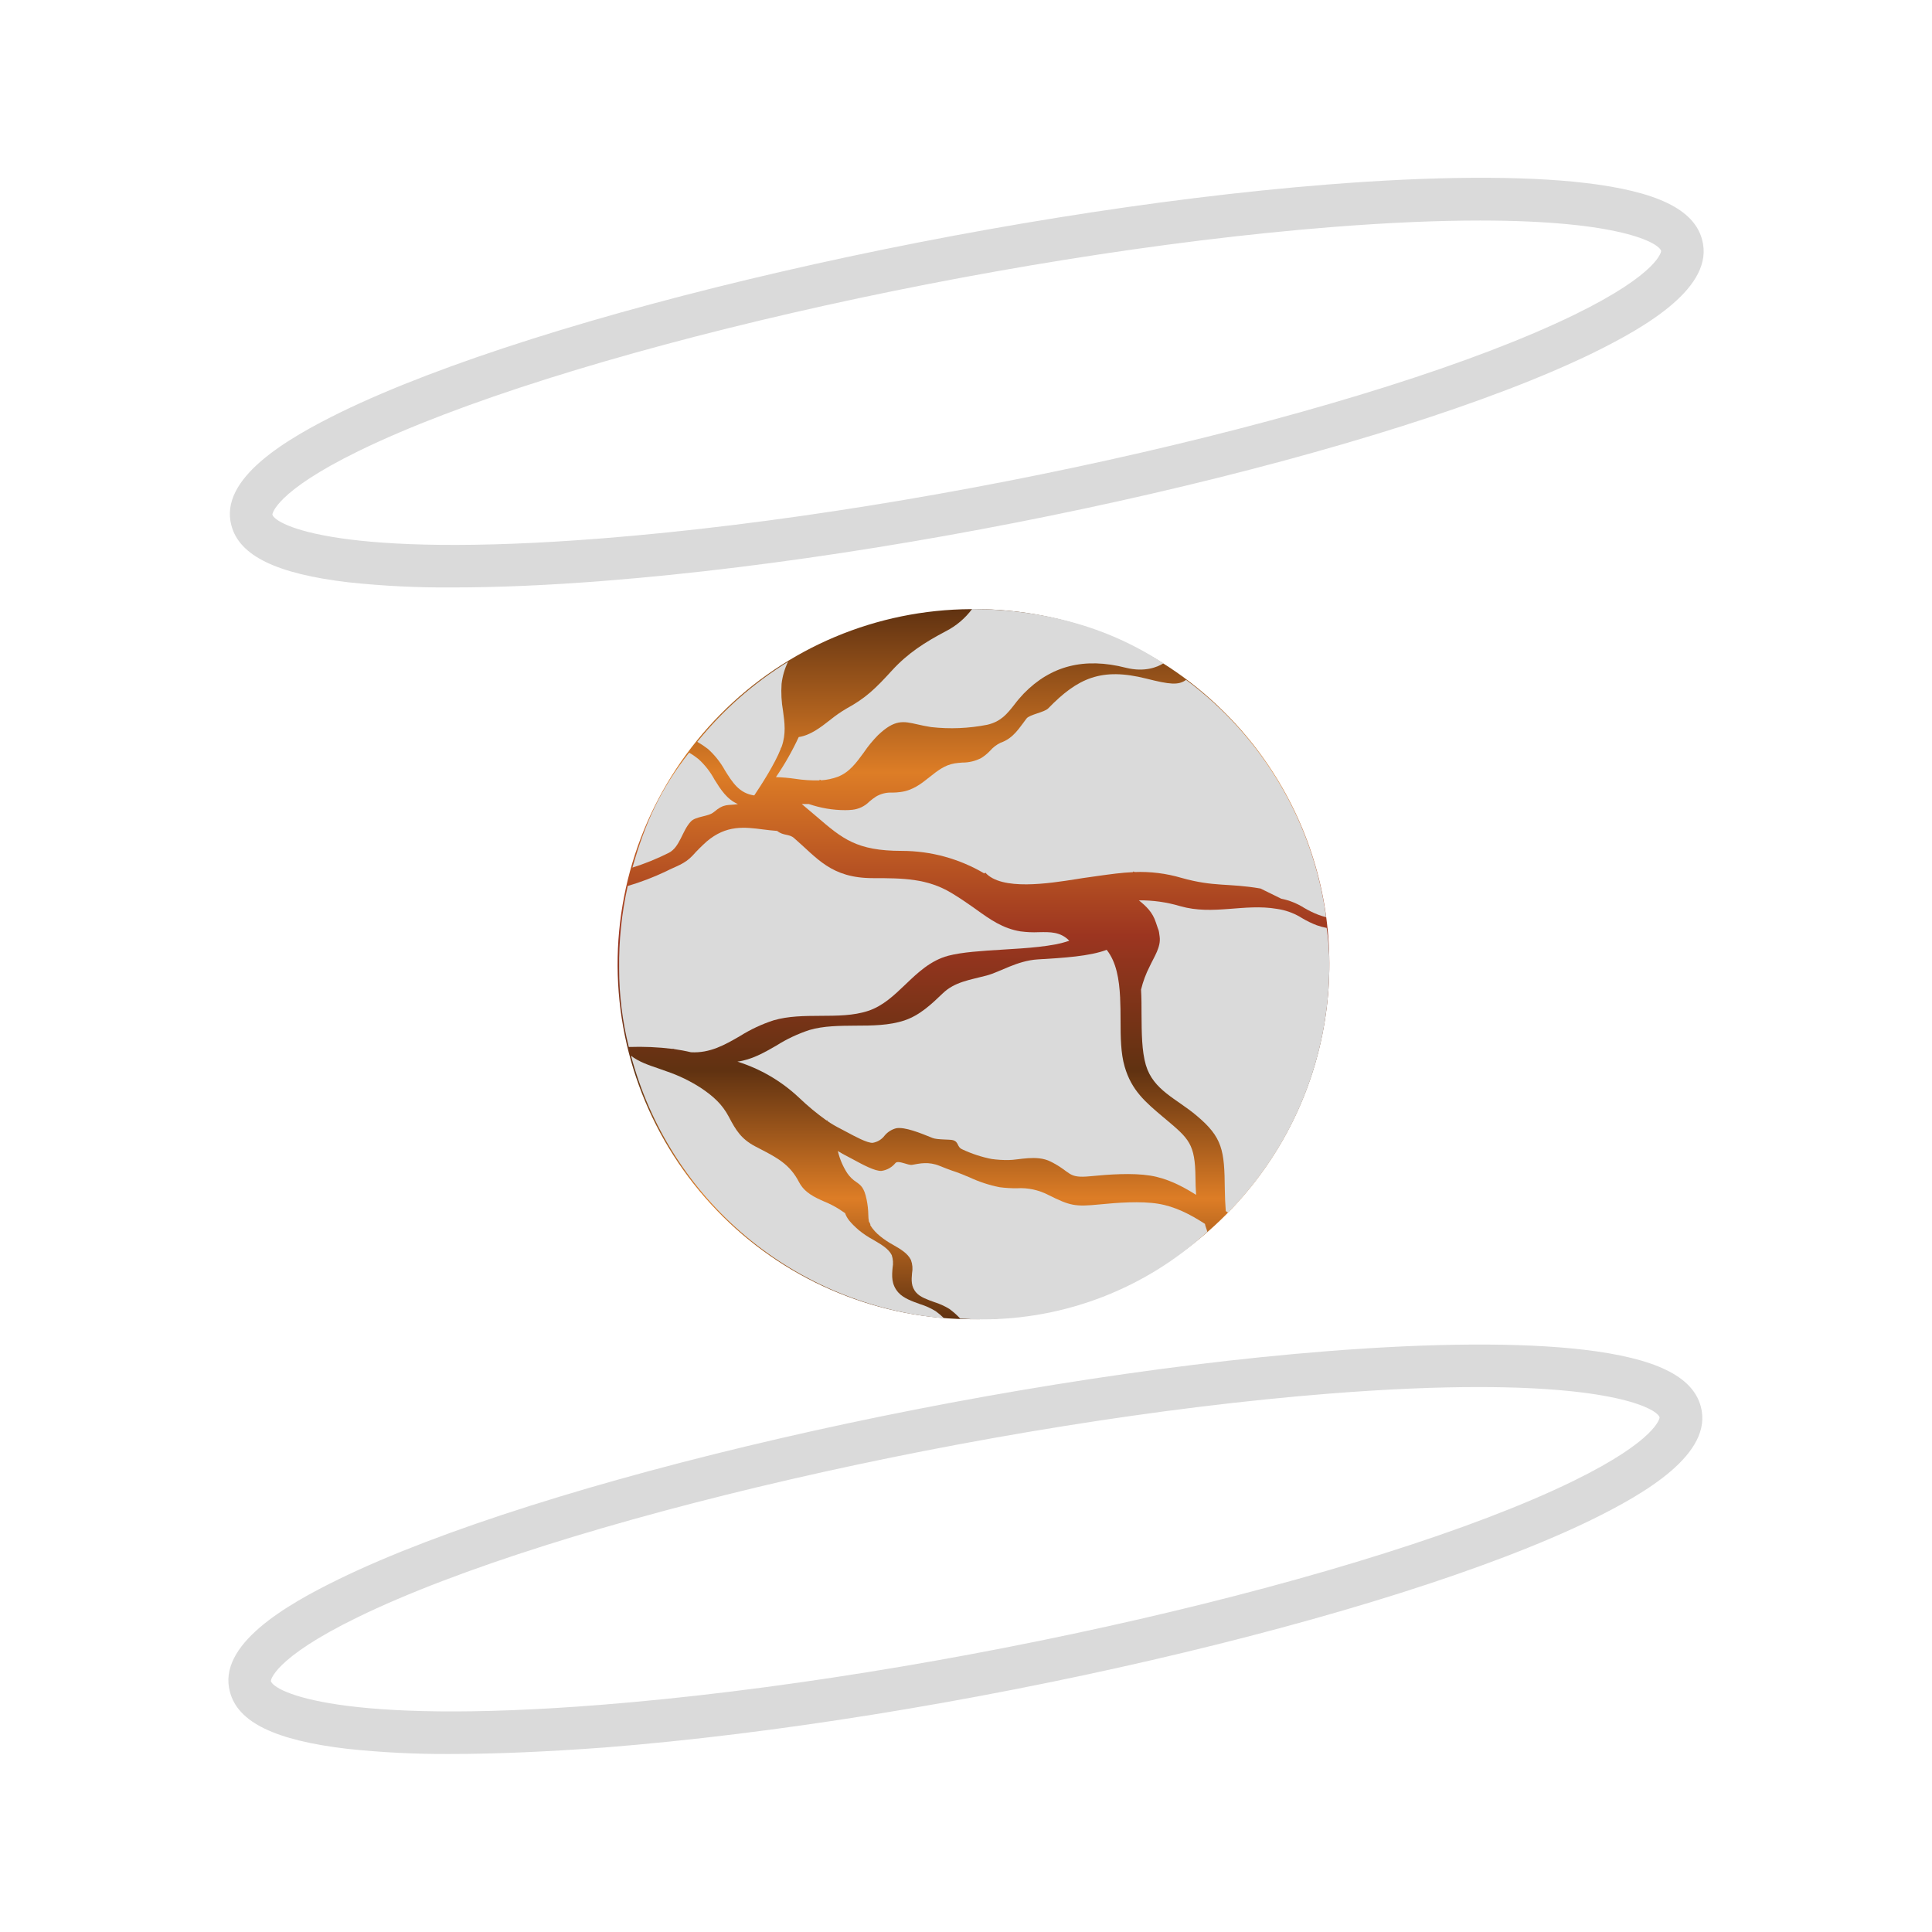
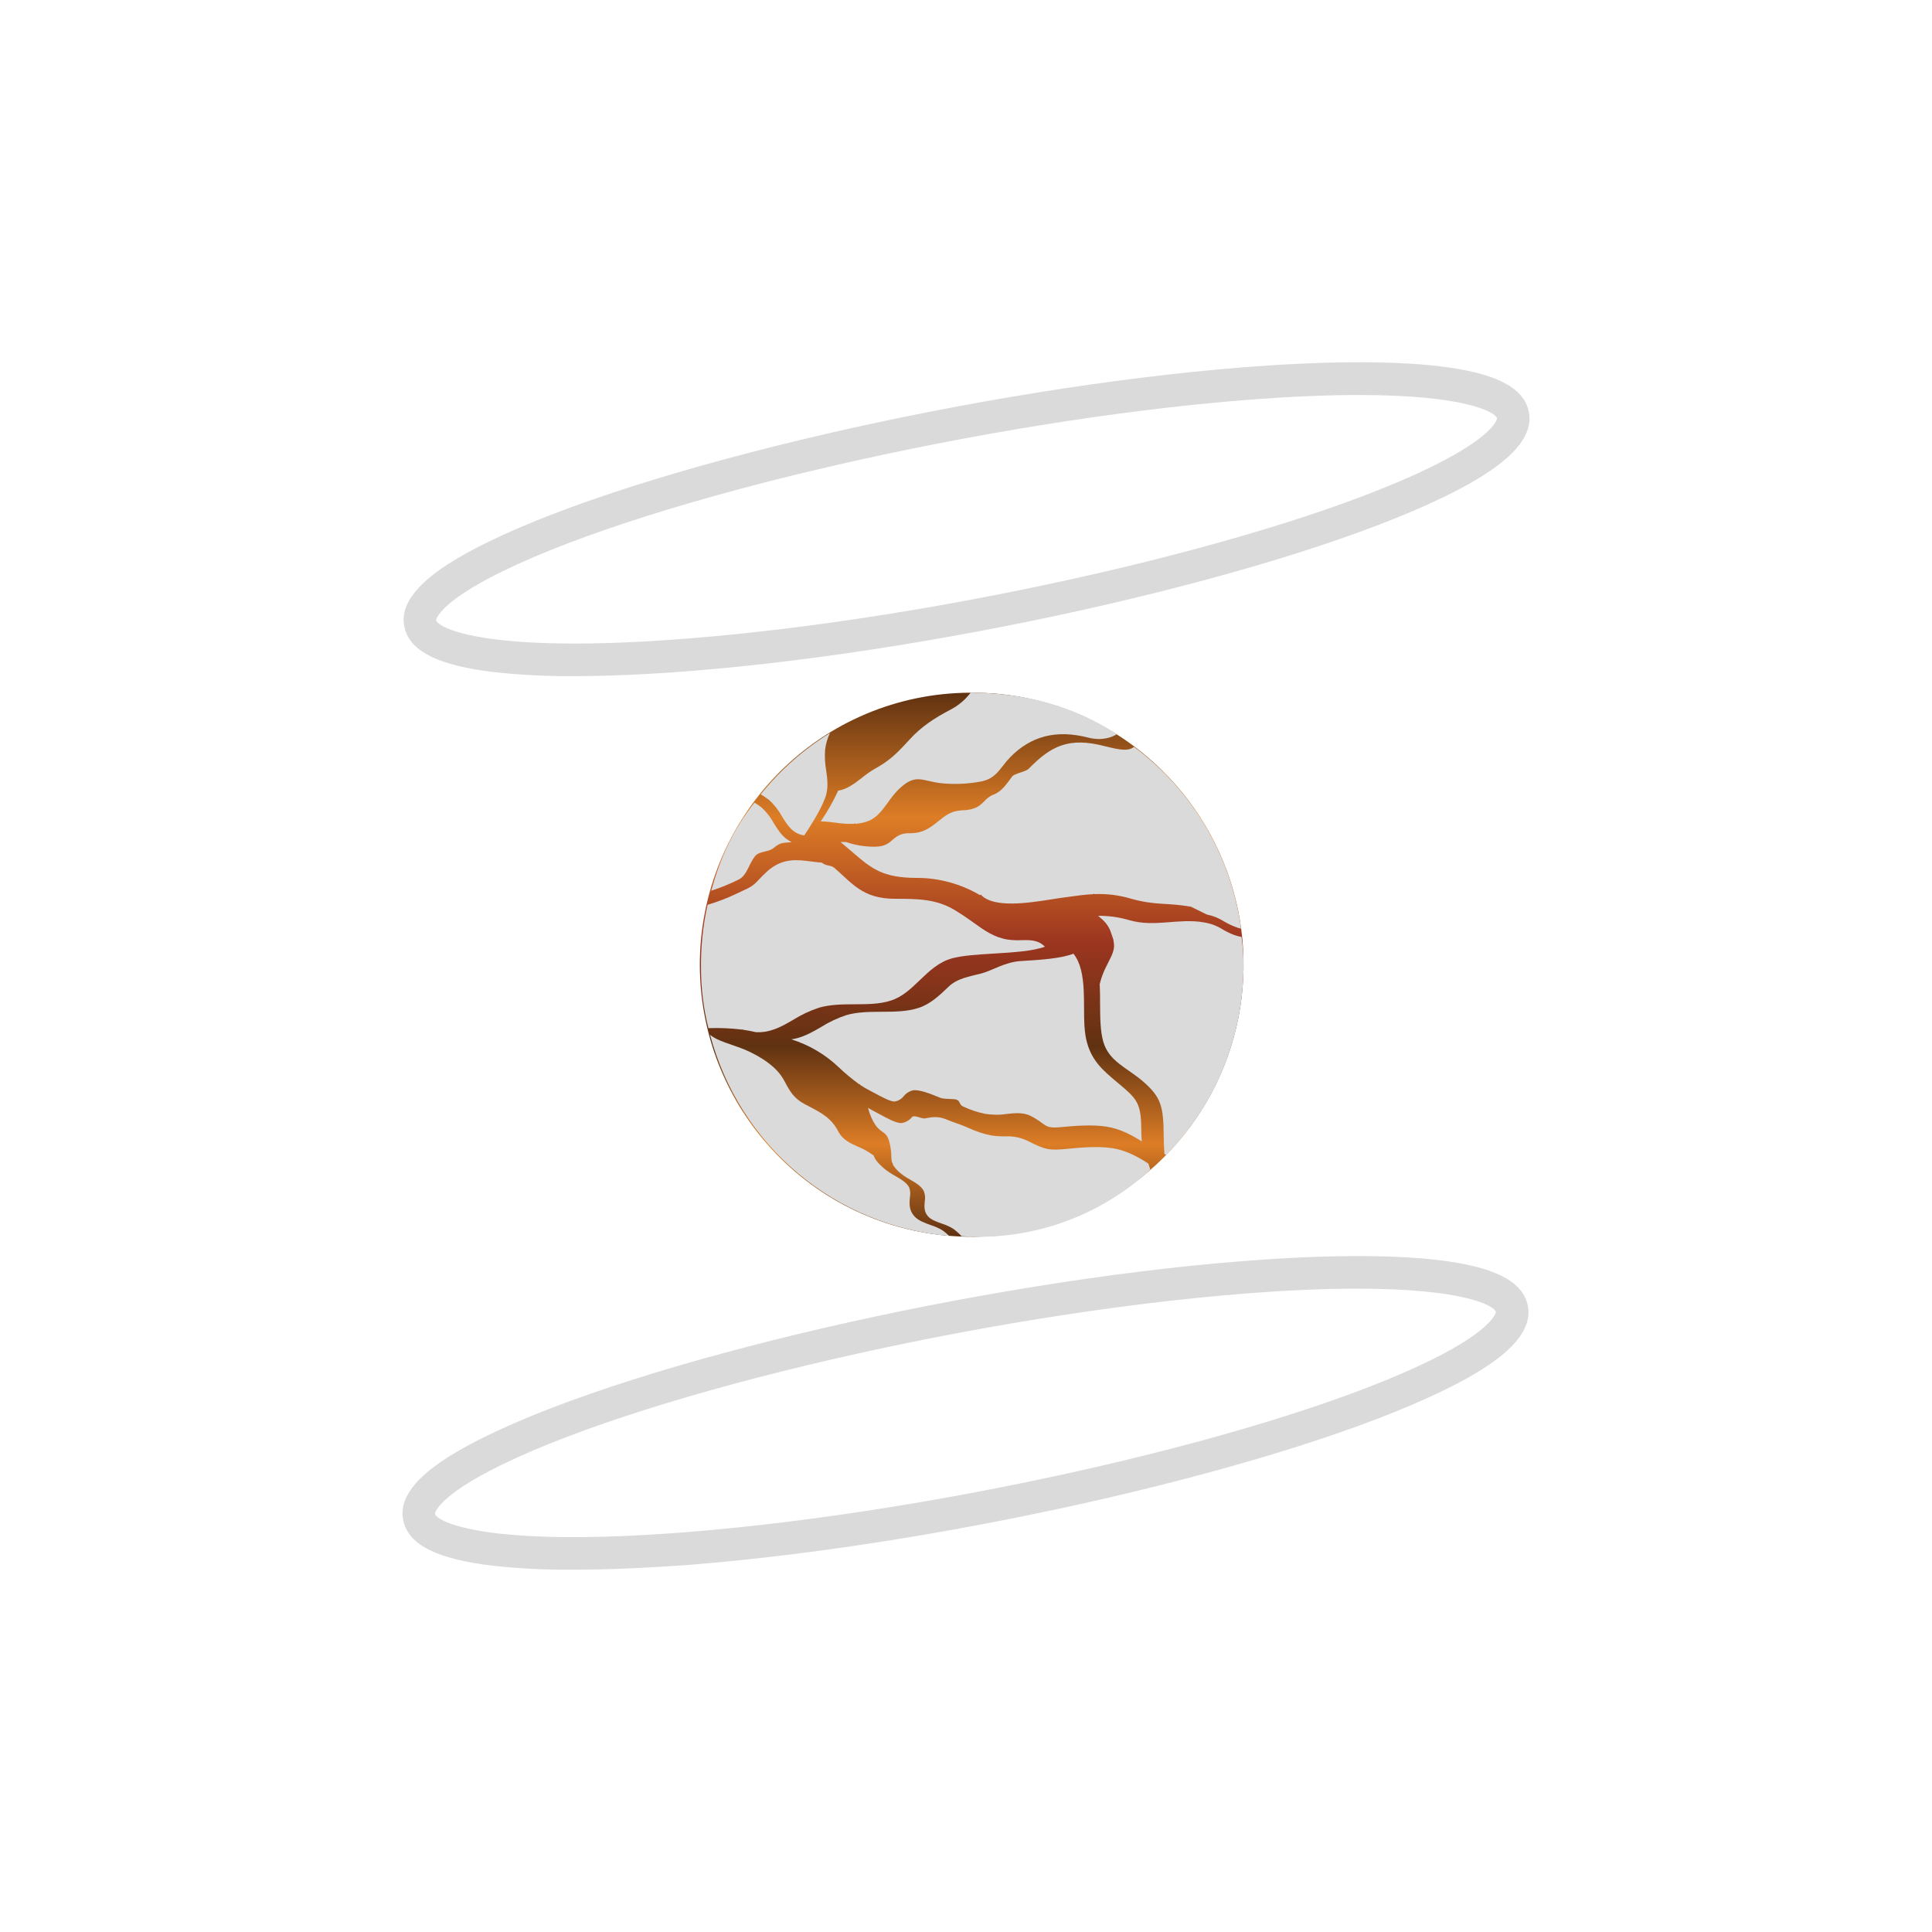
<svg xmlns="http://www.w3.org/2000/svg" width="48" height="48" viewBox="0 0 48 48" fill="none">
-   <path d="M30.38 17.656C28.736 16.035 26.518 15.129 24.209 15.134C24.18 15.134 24.148 15.134 24.122 15.134C21.782 15.146 19.543 16.086 17.897 17.749C16.251 19.411 15.333 21.66 15.344 23.999C15.356 26.339 16.297 28.578 17.959 30.224C19.622 31.87 21.87 32.788 24.209 32.776H24.297C26.042 32.758 27.742 32.224 29.182 31.24C30.623 30.256 31.739 28.867 32.39 27.248C33.041 25.63 33.198 23.855 32.84 22.147C32.482 20.44 31.626 18.877 30.38 17.656V17.656Z" fill="url(#paint0_linear_506_768)" />
-   <path d="M27.971 16.59C26.938 16.326 26.107 16.54 25.432 17.234C25.349 17.322 25.27 17.414 25.198 17.511C25.022 17.733 24.872 17.926 24.531 18.006C24.07 18.097 23.599 18.117 23.132 18.064C22.999 18.043 22.887 18.019 22.788 17.996C22.441 17.917 22.23 17.869 21.814 18.265C21.684 18.397 21.566 18.54 21.462 18.694C21.277 18.948 21.103 19.188 20.817 19.298C20.684 19.347 20.546 19.377 20.404 19.386L20.366 19.369L20.358 19.388C20.155 19.393 19.953 19.38 19.753 19.349C19.596 19.326 19.437 19.312 19.278 19.307C19.494 18.992 19.683 18.659 19.844 18.312C20.135 18.267 20.383 18.076 20.623 17.888C20.75 17.784 20.885 17.69 21.026 17.607C21.508 17.343 21.741 17.118 22.159 16.66C22.555 16.226 22.981 15.956 23.497 15.684C23.755 15.552 23.979 15.363 24.152 15.13C25.874 15.143 27.487 15.545 28.904 16.481C28.752 16.576 28.434 16.706 27.971 16.59Z" fill="#DADADA" />
-   <path d="M32.753 22.727C32.631 22.68 32.513 22.622 32.401 22.556C32.227 22.446 32.034 22.368 31.832 22.328L31.317 22.075C30.506 21.936 30.173 22.041 29.354 21.811C28.974 21.699 28.578 21.65 28.183 21.666L28.163 21.649L28.148 21.668C27.867 21.68 27.584 21.72 27.267 21.764L27.05 21.795C26.962 21.806 26.864 21.822 26.752 21.84C26.054 21.95 24.884 22.134 24.479 21.679L24.456 21.701C23.834 21.334 23.126 21.14 22.404 21.14C21.279 21.14 20.926 20.836 20.285 20.285C20.176 20.191 20.054 20.087 19.92 19.976C19.979 19.976 20.037 19.976 20.096 19.976C20.387 20.076 20.692 20.128 20.999 20.128C21.058 20.128 21.117 20.125 21.175 20.119C21.336 20.102 21.486 20.03 21.599 19.915C21.65 19.871 21.704 19.83 21.76 19.793C21.884 19.719 22.027 19.684 22.171 19.692C22.234 19.692 22.299 19.687 22.369 19.678C22.675 19.64 22.89 19.47 23.097 19.304C23.29 19.151 23.472 19.006 23.719 18.966C23.781 18.956 23.843 18.951 23.909 18.946C24.073 18.947 24.235 18.908 24.38 18.832C24.459 18.782 24.531 18.723 24.595 18.656C24.668 18.571 24.758 18.502 24.859 18.453V18.453C25.185 18.342 25.33 18.073 25.504 17.851C25.581 17.752 25.944 17.699 26.042 17.6C26.775 16.846 27.362 16.577 28.485 16.861C29.057 17.005 29.277 17.031 29.468 16.891C30.412 17.593 31.206 18.476 31.803 19.488C32.401 20.501 32.789 21.622 32.947 22.787C32.881 22.771 32.816 22.751 32.753 22.727V22.727Z" fill="#DADADA" />
-   <path d="M21.589 30.35C21.578 30.295 21.573 30.24 21.573 30.184C21.571 30.054 21.556 29.925 21.53 29.798C21.469 29.503 21.385 29.446 21.278 29.37C21.189 29.312 21.111 29.237 21.051 29.149C20.946 28.987 20.868 28.808 20.822 28.621L20.814 28.596C20.891 28.645 20.971 28.689 21.053 28.73C21.093 28.75 21.141 28.778 21.203 28.81C21.43 28.933 21.744 29.104 21.902 29.09C22.039 29.071 22.163 29 22.249 28.893C22.323 28.819 22.561 28.959 22.663 28.94C22.851 28.907 23.068 28.852 23.35 28.968C23.469 29.016 23.572 29.056 23.65 29.083C23.797 29.129 23.946 29.192 24.09 29.252C24.327 29.363 24.578 29.445 24.835 29.496C24.979 29.515 25.123 29.524 25.268 29.522C25.536 29.506 25.803 29.563 26.041 29.686C26.593 29.961 26.711 29.983 27.313 29.924C27.765 29.879 28.338 29.836 28.776 29.907C29.189 29.974 29.568 30.167 29.937 30.407C29.937 30.444 29.992 30.569 29.995 30.605C28.469 32.007 26.47 32.783 24.398 32.779C24.216 32.779 24.035 32.772 23.857 32.76C23.774 32.671 23.684 32.591 23.587 32.52C23.47 32.448 23.345 32.392 23.214 32.351C23.044 32.29 22.862 32.226 22.767 32.118C22.63 31.967 22.645 31.798 22.659 31.634C22.68 31.524 22.671 31.41 22.632 31.304C22.551 31.137 22.374 31.034 22.186 30.926C22.075 30.866 21.97 30.796 21.871 30.716C21.774 30.64 21.69 30.548 21.623 30.443V30.443C21.634 30.415 21.589 30.35 21.589 30.35Z" fill="#DADADA" />
-   <path d="M19.418 16.992C19.403 17.216 19.415 17.441 19.454 17.662C19.494 17.955 19.532 18.233 19.421 18.548L19.409 18.58H19.398V18.603C19.251 18.981 18.904 19.517 18.739 19.762C18.366 19.712 18.194 19.434 18.011 19.14C17.901 18.94 17.758 18.76 17.588 18.607C17.505 18.543 17.416 18.484 17.324 18.431C17.957 17.645 18.719 16.972 19.578 16.442C19.494 16.615 19.44 16.801 19.418 16.992V16.992Z" fill="#DADADA" />
-   <path d="M30.454 30.09C30.441 29.914 30.432 29.729 30.43 29.544C30.421 28.576 30.375 28.258 29.726 27.715C29.227 27.294 28.652 27.086 28.468 26.459C28.367 26.112 28.364 25.667 28.361 25.202C28.361 24.997 28.361 24.79 28.349 24.586C28.397 24.387 28.469 24.194 28.563 24.011C28.672 23.774 28.848 23.527 28.811 23.269C28.78 23.052 28.811 23.208 28.717 22.917C28.634 22.661 28.479 22.517 28.295 22.369C28.643 22.365 28.988 22.414 29.321 22.513C30.143 22.748 30.912 22.441 31.727 22.581L31.809 22.595C32.001 22.633 32.185 22.706 32.35 22.811C32.466 22.88 32.587 22.939 32.712 22.987C32.793 23.016 32.876 23.038 32.961 23.054C33.005 23.353 33.027 23.654 33.027 23.956C33.031 26.263 32.127 28.48 30.512 30.127L30.454 30.09Z" fill="#DADADA" />
-   <path d="M16.344 26.54C16.421 26.566 16.495 26.592 16.564 26.618C16.87 26.722 17.163 26.865 17.433 27.042C17.72 27.238 17.943 27.433 18.107 27.746C18.283 28.081 18.414 28.298 18.768 28.484L18.874 28.539C19.31 28.765 19.624 28.929 19.852 29.37C19.99 29.634 20.241 29.747 20.483 29.854C20.615 29.907 20.741 29.973 20.861 30.049L20.91 30.083L20.997 30.141C21.035 30.26 21.122 30.375 21.334 30.56C21.447 30.653 21.57 30.735 21.699 30.804C21.893 30.918 22.077 31.024 22.155 31.183C22.189 31.284 22.196 31.393 22.176 31.498C22.159 31.691 22.139 31.91 22.321 32.114C22.447 32.253 22.655 32.328 22.857 32.4C22.994 32.442 23.125 32.501 23.247 32.576C23.32 32.629 23.39 32.688 23.454 32.752C21.645 32.596 19.927 31.887 18.535 30.72C17.143 29.552 16.145 27.984 15.677 26.229C15.861 26.376 16.118 26.464 16.344 26.54Z" fill="#DADADA" />
-   <path d="M17.752 19.369C17.903 19.611 18.059 19.86 18.334 19.977C18.082 20.02 18.001 19.95 17.736 20.175C17.595 20.295 17.291 20.275 17.163 20.411C16.946 20.642 16.895 21.042 16.619 21.187C16.328 21.333 16.024 21.457 15.713 21.555C16.03 20.433 16.417 19.593 17.121 18.7C17.204 18.747 17.282 18.801 17.356 18.861C17.516 19.007 17.649 19.178 17.752 19.369V19.369Z" fill="#DADADA" />
-   <path d="M28.906 27.76L28.965 27.809C29.538 28.291 29.693 28.421 29.701 29.255C29.701 29.4 29.708 29.543 29.717 29.686C29.358 29.459 28.983 29.272 28.579 29.208C28.131 29.136 27.55 29.178 27.093 29.223C26.509 29.281 26.635 29.125 26.098 28.857C25.756 28.686 25.299 28.822 25.057 28.821C24.917 28.823 24.776 28.814 24.637 28.795C24.387 28.746 24.144 28.666 23.913 28.558C23.767 28.497 23.83 28.375 23.679 28.328C23.604 28.304 23.288 28.321 23.17 28.273C22.863 28.148 22.479 27.993 22.267 28.031C22.153 28.06 22.05 28.125 21.975 28.217C21.904 28.311 21.799 28.373 21.683 28.393C21.55 28.403 21.243 28.235 21.033 28.123C20.973 28.09 20.92 28.062 20.88 28.042C20.769 27.986 20.662 27.924 20.559 27.854C20.559 27.847 20.555 27.839 20.552 27.831L20.535 27.838C20.293 27.665 20.064 27.475 19.849 27.269C19.414 26.86 18.891 26.554 18.321 26.376C18.68 26.327 18.98 26.155 19.289 25.977C19.546 25.814 19.822 25.685 20.11 25.59C20.462 25.486 20.866 25.485 21.255 25.482C21.666 25.482 22.092 25.477 22.465 25.354C22.852 25.226 23.143 24.947 23.425 24.677C23.723 24.392 24.092 24.348 24.511 24.237C24.845 24.149 25.269 23.868 25.782 23.836C26.419 23.799 27.077 23.758 27.495 23.598C27.735 23.9 27.806 24.326 27.829 24.781C27.829 24.783 27.829 24.785 27.829 24.787V24.787C27.838 24.97 27.84 25.156 27.84 25.342C27.84 25.77 27.846 26.174 27.941 26.497C28.111 27.092 28.463 27.387 28.906 27.76Z" fill="#DADADA" />
-   <path d="M15.622 26.012C15.463 25.377 15.382 24.723 15.382 24.068C15.373 23.377 15.444 22.686 15.596 22.012C15.918 21.917 16.233 21.797 16.537 21.653C16.801 21.517 17.004 21.472 17.205 21.259C17.316 21.135 17.433 21.018 17.557 20.907C18.047 20.491 18.494 20.547 18.965 20.608C19.077 20.622 19.192 20.636 19.308 20.644C19.465 20.77 19.604 20.713 19.726 20.82C20.3 21.313 20.642 21.817 21.687 21.817C22.446 21.817 23.036 21.825 23.636 22.184C23.651 22.195 23.667 22.205 23.685 22.214C23.841 22.309 23.998 22.415 24.16 22.529L24.262 22.602C24.598 22.842 24.914 23.069 25.354 23.14C25.505 23.16 25.657 23.167 25.808 23.16C26.096 23.154 26.348 23.149 26.566 23.372C26.159 23.518 25.524 23.556 24.909 23.593C24.392 23.625 23.902 23.655 23.56 23.745C23.12 23.862 22.802 24.165 22.496 24.458C22.208 24.733 21.937 24.993 21.569 25.115C21.2 25.237 20.791 25.236 20.386 25.238C19.981 25.24 19.585 25.243 19.219 25.35C18.924 25.446 18.641 25.579 18.379 25.744C18.002 25.962 17.641 26.168 17.167 26.143C17.03 26.11 16.893 26.086 16.755 26.065L16.716 26.054V26.06C16.354 26.015 15.988 25.999 15.622 26.012Z" fill="#DADADA" />
-   <path d="M11.24 14.595C10.376 14.602 9.513 14.559 8.654 14.467C6.874 14.257 5.95 13.81 5.75 13.059C5.429 11.881 7.144 10.89 8.462 10.243C13.478 7.797 24.478 5.258 32.985 4.584C35.615 4.375 37.825 4.362 39.384 4.545C41.164 4.755 42.088 5.201 42.288 5.953C42.609 7.131 40.895 8.122 39.577 8.769C34.561 11.215 23.561 13.754 15.054 14.428C13.654 14.54 12.371 14.595 11.24 14.595ZM36.773 5.479C35.762 5.479 34.54 5.526 33.066 5.643C24.669 6.312 13.838 8.802 8.922 11.2C6.81 12.23 6.765 12.784 6.767 12.784C6.836 13.04 8.439 13.893 14.972 13.375C23.369 12.71 34.2 10.216 39.116 7.819C41.228 6.788 41.273 6.239 41.271 6.235C41.216 6.036 40.246 5.479 36.773 5.479Z" fill="#DADADA" />
-   <path d="M11.204 43.577C10.34 43.583 9.477 43.54 8.618 43.448C6.838 43.238 5.914 42.791 5.714 42.04C5.389 40.865 7.104 39.874 8.424 39.231C13.44 36.785 24.44 34.246 32.947 33.572C35.577 33.363 37.787 33.35 39.346 33.533C41.127 33.743 42.051 34.19 42.255 34.941C42.576 36.119 40.862 37.11 39.544 37.757C34.528 40.203 23.527 42.742 15.021 43.416C13.616 43.52 12.333 43.577 11.204 43.577ZM36.735 34.461C35.724 34.461 34.502 34.507 33.028 34.624C24.631 35.289 13.8 37.783 8.884 40.181C6.772 41.211 6.727 41.76 6.729 41.765C6.8 42.022 8.397 42.874 14.934 42.356C23.331 41.69 34.162 39.198 39.078 36.8C41.19 35.769 41.235 35.216 41.233 35.216C41.178 35.017 40.208 34.461 36.735 34.461Z" fill="#DADADA" />
+   <path d="M28.873 19.142C27.617 17.901 25.923 17.206 24.159 17.21C24.137 17.21 24.112 17.21 24.092 17.21C22.305 17.219 20.595 17.939 19.337 19.213C18.08 20.487 17.378 22.209 17.387 24.001C17.396 25.794 18.115 27.509 19.385 28.77C20.655 30.031 22.372 30.734 24.159 30.726H24.227C25.559 30.712 26.858 30.302 27.958 29.548C29.059 28.795 29.912 27.73 30.409 26.491C30.906 25.251 31.026 23.891 30.753 22.583C30.479 21.275 29.825 20.077 28.873 19.142V19.142Z" fill="url(#paint0_linear_8610_33042)" />
+   <path d="M27.033 18.325C26.243 18.122 25.609 18.287 25.093 18.818C25.03 18.886 24.97 18.956 24.914 19.031C24.78 19.201 24.666 19.349 24.405 19.41C24.053 19.48 23.693 19.495 23.337 19.454C23.234 19.439 23.149 19.42 23.074 19.402C22.808 19.341 22.648 19.305 22.33 19.608C22.23 19.709 22.14 19.819 22.061 19.937C21.919 20.131 21.786 20.316 21.568 20.4C21.467 20.438 21.36 20.46 21.253 20.467L21.224 20.454L21.217 20.469C21.062 20.472 20.908 20.462 20.755 20.439C20.635 20.421 20.514 20.41 20.392 20.407C20.557 20.165 20.702 19.91 20.824 19.644C21.047 19.61 21.236 19.463 21.42 19.32C21.517 19.24 21.62 19.168 21.728 19.104C22.096 18.902 22.274 18.73 22.593 18.379C22.896 18.046 23.221 17.839 23.615 17.631C23.812 17.53 23.983 17.385 24.116 17.207C25.431 17.216 26.663 17.525 27.746 18.242C27.63 18.315 27.387 18.414 27.033 18.325Z" fill="#DADADA" />
+   <path d="M30.686 23.026C30.593 22.99 30.503 22.947 30.417 22.896C30.284 22.811 30.137 22.752 29.983 22.721L29.589 22.527C28.97 22.42 28.715 22.501 28.09 22.325C27.799 22.239 27.497 22.202 27.195 22.214L27.179 22.201L27.168 22.215C26.953 22.225 26.738 22.255 26.496 22.289L26.33 22.312C26.262 22.321 26.187 22.333 26.102 22.347C25.569 22.431 24.675 22.573 24.365 22.224L24.348 22.24C23.873 21.96 23.331 21.811 22.78 21.811C21.921 21.811 21.651 21.578 21.161 21.156C21.078 21.084 20.985 21.004 20.883 20.919C20.927 20.919 20.972 20.919 21.017 20.919C21.239 20.996 21.473 21.035 21.707 21.036C21.752 21.036 21.797 21.034 21.842 21.029C21.964 21.016 22.079 20.96 22.166 20.872C22.204 20.839 22.245 20.807 22.288 20.779C22.383 20.722 22.492 20.695 22.603 20.702C22.65 20.702 22.7 20.698 22.754 20.691C22.987 20.662 23.151 20.531 23.31 20.405C23.457 20.287 23.596 20.176 23.785 20.146C23.832 20.138 23.88 20.134 23.93 20.13C24.055 20.131 24.179 20.101 24.29 20.043C24.35 20.004 24.405 19.959 24.454 19.908C24.51 19.843 24.579 19.79 24.656 19.753V19.753C24.904 19.667 25.015 19.461 25.148 19.291C25.208 19.215 25.485 19.175 25.559 19.099C26.119 18.521 26.568 18.315 27.425 18.533C27.862 18.643 28.03 18.663 28.177 18.556C28.898 19.093 29.504 19.77 29.96 20.545C30.417 21.321 30.714 22.18 30.834 23.073C30.784 23.061 30.734 23.045 30.686 23.026V23.026Z" fill="#DADADA" />
+   <path d="M22.157 28.867C22.149 28.825 22.145 28.782 22.145 28.74C22.144 28.64 22.133 28.541 22.113 28.444C22.066 28.218 22.002 28.175 21.92 28.116C21.852 28.072 21.793 28.014 21.747 27.947C21.666 27.823 21.607 27.686 21.571 27.542L21.565 27.523C21.624 27.561 21.686 27.595 21.748 27.626C21.778 27.641 21.815 27.663 21.862 27.687C22.037 27.782 22.276 27.912 22.397 27.902C22.501 27.887 22.596 27.833 22.662 27.751C22.718 27.694 22.9 27.801 22.978 27.787C23.122 27.761 23.288 27.72 23.503 27.808C23.593 27.845 23.672 27.875 23.732 27.896C23.844 27.931 23.959 27.98 24.068 28.026C24.25 28.111 24.441 28.174 24.637 28.212C24.747 28.227 24.858 28.234 24.968 28.233C25.173 28.221 25.376 28.264 25.558 28.358C25.98 28.569 26.071 28.586 26.53 28.541C26.875 28.506 27.314 28.473 27.648 28.528C27.964 28.579 28.253 28.727 28.534 28.911C28.534 28.939 28.577 29.035 28.579 29.062C27.413 30.136 25.887 30.731 24.303 30.728C24.164 30.728 24.026 30.722 23.89 30.713C23.827 30.645 23.758 30.584 23.683 30.529C23.595 30.474 23.499 30.431 23.399 30.4C23.269 30.353 23.13 30.304 23.058 30.221C22.953 30.105 22.964 29.976 22.975 29.851C22.991 29.766 22.984 29.679 22.954 29.598C22.892 29.47 22.757 29.391 22.614 29.308C22.529 29.262 22.448 29.208 22.373 29.148C22.299 29.089 22.235 29.018 22.184 28.939V28.939C22.192 28.917 22.157 28.867 22.157 28.867Z" fill="#DADADA" />
+   <path d="M20.499 18.633C20.487 18.805 20.497 18.977 20.527 19.146C20.558 19.371 20.587 19.583 20.501 19.825L20.492 19.85H20.484V19.867C20.371 20.157 20.107 20.568 19.981 20.755C19.696 20.717 19.564 20.504 19.424 20.278C19.34 20.125 19.231 19.987 19.102 19.87C19.037 19.821 18.97 19.776 18.9 19.736C19.383 19.133 19.965 18.618 20.621 18.211C20.557 18.344 20.516 18.486 20.499 18.633V18.633Z" fill="#DADADA" />
+   <path d="M28.93 28.668C28.92 28.533 28.913 28.391 28.912 28.25C28.904 27.508 28.869 27.265 28.374 26.848C27.993 26.526 27.553 26.367 27.412 25.886C27.335 25.62 27.333 25.279 27.331 24.923C27.331 24.766 27.331 24.608 27.322 24.451C27.358 24.299 27.413 24.151 27.485 24.011C27.568 23.829 27.703 23.64 27.675 23.442C27.651 23.276 27.675 23.396 27.603 23.172C27.54 22.976 27.421 22.866 27.281 22.753C27.546 22.75 27.81 22.788 28.064 22.863C28.692 23.043 29.28 22.808 29.902 22.915L29.965 22.926C30.112 22.955 30.252 23.011 30.378 23.092C30.466 23.144 30.559 23.189 30.655 23.227C30.717 23.249 30.78 23.266 30.845 23.278C30.878 23.506 30.895 23.738 30.895 23.969C30.898 25.736 30.208 27.434 28.974 28.697L28.93 28.668Z" fill="#DADADA" />
+   <path d="M18.151 25.948C18.209 25.969 18.267 25.988 18.319 26.008C18.553 26.088 18.776 26.198 18.983 26.333C19.202 26.484 19.372 26.633 19.497 26.873C19.632 27.13 19.732 27.295 20.003 27.438L20.084 27.48C20.416 27.653 20.656 27.779 20.83 28.116C20.936 28.319 21.128 28.406 21.312 28.487C21.413 28.528 21.51 28.578 21.602 28.637L21.639 28.663L21.706 28.707C21.735 28.799 21.8 28.886 21.962 29.029C22.049 29.1 22.143 29.162 22.241 29.215C22.39 29.302 22.531 29.384 22.59 29.505C22.616 29.583 22.622 29.666 22.606 29.747C22.593 29.895 22.578 30.063 22.717 30.218C22.813 30.325 22.972 30.382 23.126 30.438C23.231 30.47 23.331 30.515 23.424 30.573C23.48 30.613 23.533 30.659 23.583 30.707C22.2 30.588 20.888 30.045 19.824 29.151C18.761 28.256 17.999 27.055 17.641 25.71C17.782 25.823 17.978 25.89 18.151 25.948Z" fill="#DADADA" />
+   <path d="M19.226 20.454C19.342 20.64 19.461 20.83 19.671 20.92C19.479 20.953 19.417 20.9 19.214 21.073C19.107 21.164 18.874 21.149 18.777 21.253C18.611 21.43 18.572 21.736 18.361 21.847C18.138 21.959 17.907 22.054 17.669 22.13C17.911 21.269 18.207 20.626 18.744 19.942C18.808 19.978 18.868 20.019 18.924 20.065C19.046 20.177 19.148 20.308 19.226 20.454V20.454Z" fill="#DADADA" />
+   <path d="M27.747 26.883L27.792 26.92C28.23 27.289 28.348 27.389 28.354 28.027C28.354 28.139 28.36 28.248 28.367 28.358C28.093 28.184 27.806 28.041 27.497 27.992C27.155 27.936 26.711 27.969 26.362 28.003C25.916 28.048 26.012 27.928 25.602 27.723C25.341 27.592 24.992 27.696 24.807 27.695C24.7 27.697 24.592 27.69 24.486 27.675C24.295 27.638 24.109 27.577 23.933 27.493C23.821 27.447 23.87 27.354 23.754 27.317C23.697 27.299 23.456 27.312 23.366 27.276C23.131 27.18 22.838 27.061 22.676 27.09C22.588 27.113 22.51 27.162 22.453 27.233C22.398 27.304 22.318 27.352 22.229 27.367C22.128 27.375 21.893 27.246 21.733 27.16C21.687 27.135 21.647 27.114 21.616 27.098C21.531 27.056 21.449 27.008 21.371 26.955C21.371 26.949 21.368 26.943 21.366 26.937L21.352 26.942C21.168 26.809 20.992 26.664 20.828 26.506C20.496 26.193 20.097 25.959 19.661 25.822C19.935 25.784 20.164 25.653 20.4 25.516C20.597 25.392 20.808 25.293 21.028 25.22C21.297 25.141 21.605 25.139 21.902 25.137C22.217 25.137 22.542 25.134 22.826 25.04C23.122 24.941 23.345 24.727 23.561 24.52C23.788 24.302 24.069 24.268 24.389 24.183C24.645 24.116 24.969 23.901 25.361 23.877C25.848 23.848 26.35 23.817 26.67 23.694C26.852 23.925 26.907 24.252 26.924 24.601C26.925 24.602 26.925 24.603 26.924 24.605V24.605C26.931 24.745 26.933 24.888 26.933 25.03C26.933 25.358 26.937 25.667 27.01 25.915C27.14 26.371 27.408 26.597 27.747 26.883Z" fill="#DADADA" />
+   <path d="M17.6 25.544C17.478 25.057 17.416 24.556 17.416 24.054C17.409 23.525 17.464 22.996 17.58 22.479C17.826 22.407 18.066 22.315 18.298 22.204C18.5 22.1 18.655 22.065 18.808 21.902C18.893 21.808 18.983 21.718 19.077 21.633C19.452 21.314 19.793 21.357 20.153 21.403C20.239 21.415 20.326 21.425 20.415 21.431C20.535 21.528 20.641 21.484 20.734 21.566C21.173 21.944 21.434 22.33 22.233 22.33C22.812 22.33 23.263 22.336 23.721 22.611C23.733 22.619 23.745 22.627 23.759 22.634C23.878 22.707 23.998 22.788 24.122 22.876L24.2 22.932C24.456 23.115 24.698 23.289 25.034 23.343C25.149 23.359 25.265 23.364 25.381 23.358C25.601 23.354 25.793 23.35 25.96 23.521C25.649 23.633 25.164 23.662 24.694 23.691C24.299 23.715 23.925 23.738 23.663 23.807C23.327 23.896 23.085 24.128 22.851 24.353C22.631 24.564 22.424 24.763 22.142 24.856C21.86 24.95 21.548 24.949 21.239 24.951C20.929 24.952 20.627 24.955 20.347 25.036C20.122 25.11 19.906 25.212 19.705 25.338C19.418 25.505 19.142 25.663 18.779 25.644C18.675 25.619 18.57 25.6 18.465 25.584L18.435 25.576V25.58C18.158 25.546 17.879 25.534 17.6 25.544Z" fill="#DADADA" />
+   <path d="M14.252 16.798C13.592 16.803 12.933 16.77 12.277 16.699C10.917 16.538 10.211 16.196 10.058 15.621C9.813 14.718 11.123 13.959 12.13 13.463C15.961 11.589 24.364 9.644 30.863 9.128C32.872 8.968 34.56 8.958 35.752 9.098C37.112 9.259 37.817 9.601 37.97 10.177C38.215 11.079 36.906 11.839 35.899 12.334C32.067 14.208 23.664 16.153 17.165 16.67C16.096 16.755 15.116 16.798 14.252 16.798ZM33.757 9.814C32.985 9.814 32.051 9.85 30.925 9.94C24.51 10.452 16.236 12.359 12.481 14.196C10.868 14.986 10.833 15.41 10.835 15.41C10.888 15.607 12.112 16.26 17.103 15.863C23.517 15.353 31.791 13.443 35.547 11.606C37.16 10.817 37.194 10.396 37.193 10.393C37.151 10.24 36.41 9.814 33.757 9.814Z" fill="#DADADA" />
+   <path d="M14.224 38.999C13.565 39.004 12.905 38.971 12.249 38.901C10.889 38.74 10.183 38.398 10.031 37.822C9.782 36.922 11.092 36.163 12.101 35.67C15.932 33.796 24.336 31.851 30.834 31.335C32.843 31.175 34.532 31.165 35.723 31.305C37.083 31.466 37.789 31.808 37.945 32.384C38.19 33.286 36.88 34.046 35.873 34.541C32.041 36.415 23.638 38.36 17.14 38.877C16.067 38.956 15.087 38.999 14.224 38.999ZM33.728 32.016C32.956 32.016 32.022 32.051 30.896 32.141C24.481 32.651 16.207 34.561 12.452 36.398C10.839 37.187 10.805 37.608 10.806 37.611C10.86 37.808 12.08 38.461 17.074 38.064C23.488 37.554 31.763 35.645 35.518 33.808C37.131 33.018 37.165 32.594 37.164 32.594C37.122 32.442 36.381 32.016 33.728 32.016Z" fill="#DADADA" />
  <defs>
-     <linearGradient id="paint0_linear_506_768" x1="24.205" y1="32.778" x2="24.205" y2="15.134" gradientUnits="userSpaceOnUse">
+     <linearGradient id="paint0_linear_8610_33042" x1="24.156" y1="30.727" x2="24.156" y2="17.21" gradientUnits="userSpaceOnUse">
      <stop stop-color="#603211" />
      <stop offset="0.17" stop-color="#DD7D26" />
      <stop offset="0.35" stop-color="#603211" />
      <stop offset="0.54" stop-color="#9C3520" />
      <stop offset="0.77" stop-color="#DD7D26" />
      <stop offset="1" stop-color="#603211" />
    </linearGradient>
  </defs>
</svg>
